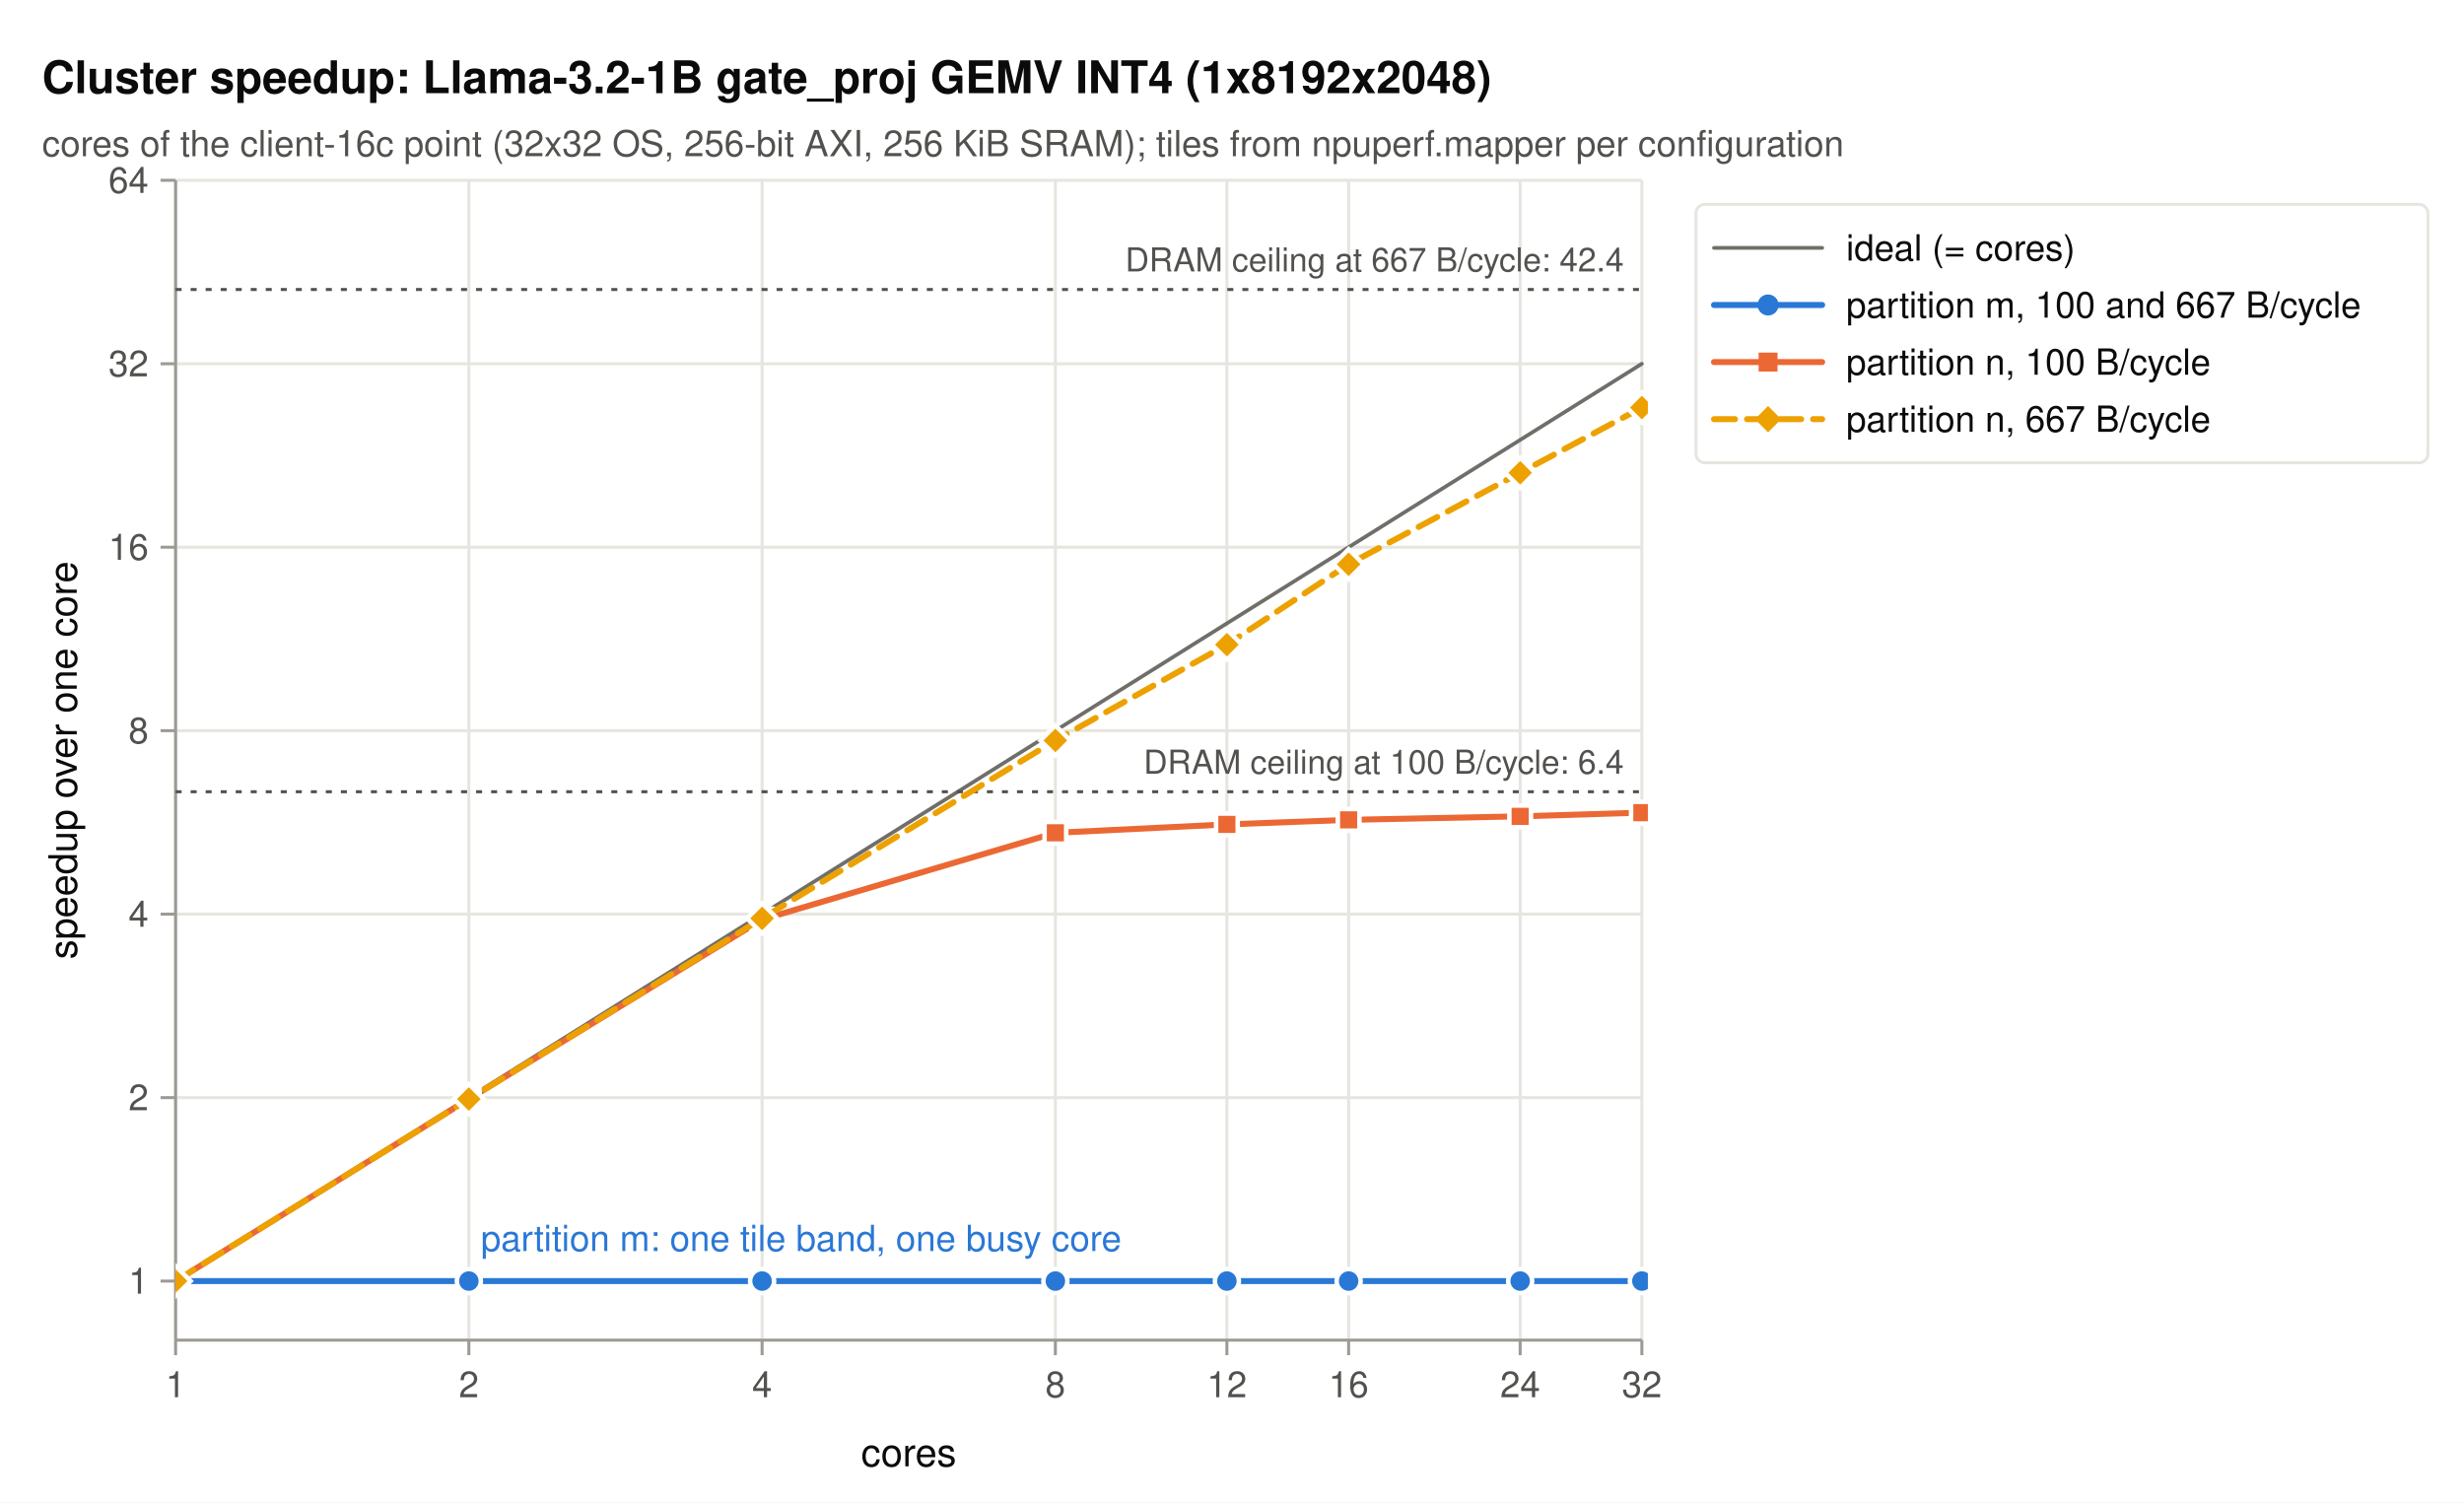
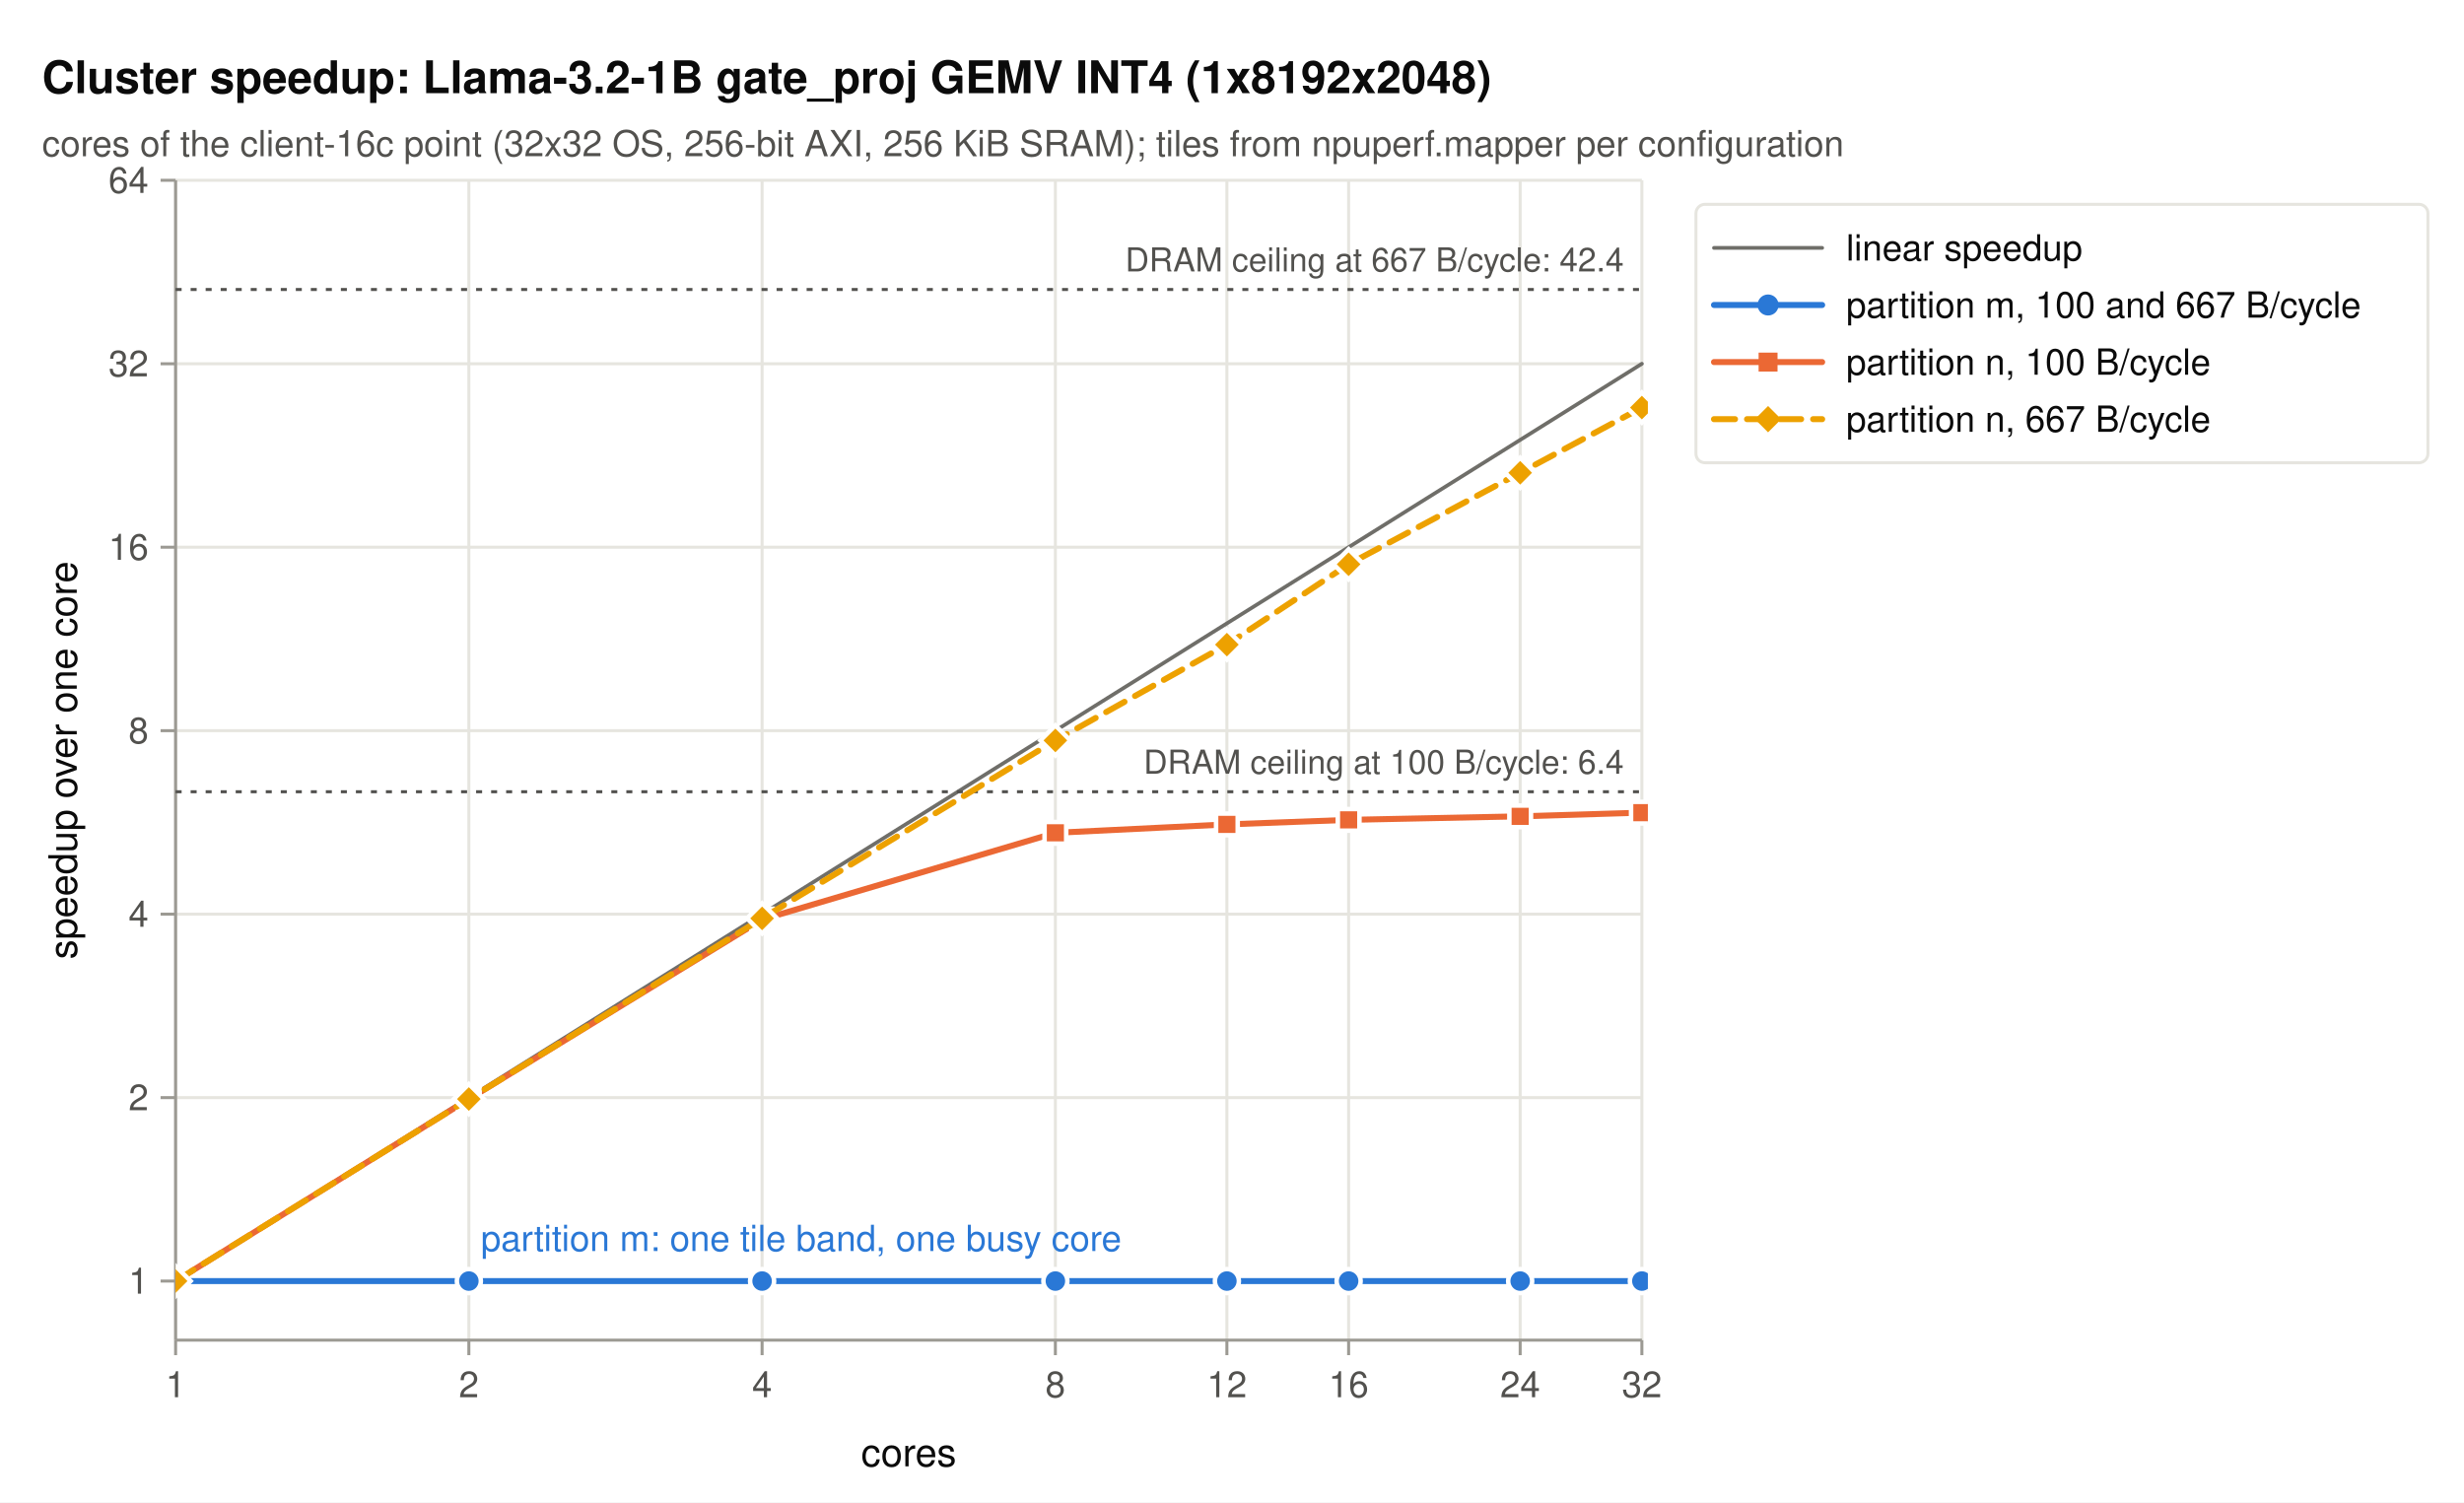
<svg xmlns="http://www.w3.org/2000/svg" width="820" height="500" viewBox="0 0 820 500" font-family="system-ui, -apple-system, 'Segoe UI', Helvetica, Arial, sans-serif">
  <rect width="820" height="500" fill="#ffffff" />
  <defs>
    <clipPath id="s4-gemv-plot">
      <rect x="58.44" y="58" width="489.96" height="388" />
    </clipPath>
  </defs>
  <text x="14" y="31" font-size="15" fill="#0b0b0b" font-weight="600">Cluster speedup: Llama-3.2-1B gate_proj GEMV INT4 (1x8192x2048)</text>
  <text x="14" y="52" font-size="12" fill="#52514e">cores of the client-16c point (32x32 OS, 256-bit AXI, 256 KiB SRAM); tiles from npuperf.mapper per configuration</text>
  <g stroke="#e6e5df" stroke-width="1" fill="none">
    <line x1="58.44" y1="426.34" x2="546.4" y2="426.34" />
    <line x1="58.44" y1="365.29" x2="546.4" y2="365.29" />
    <line x1="58.44" y1="304.23" x2="546.4" y2="304.23" />
    <line x1="58.44" y1="243.17" x2="546.4" y2="243.17" />
    <line x1="58.44" y1="182.11" x2="546.4" y2="182.11" />
    <line x1="58.44" y1="121.06" x2="546.4" y2="121.06" />
    <line x1="58.44" y1="60" x2="546.4" y2="60" />
    <line x1="58.44" y1="60" x2="58.44" y2="446" />
    <line x1="156.03" y1="60" x2="156.03" y2="446" />
    <line x1="253.62" y1="60" x2="253.62" y2="446" />
    <line x1="351.22" y1="60" x2="351.22" y2="446" />
    <line x1="408.3" y1="60" x2="408.3" y2="446" />
    <line x1="448.81" y1="60" x2="448.81" y2="446" />
    <line x1="505.9" y1="60" x2="505.9" y2="446" />
    <line x1="546.4" y1="60" x2="546.4" y2="446" />
  </g>
  <g stroke="#9c9a93" stroke-width="1" fill="none">
    <line x1="58.44" y1="446" x2="546.4" y2="446" />
    <line x1="58.44" y1="60" x2="58.44" y2="446" />
    <line x1="58.44" y1="446" x2="58.44" y2="451" />
    <line x1="156.03" y1="446" x2="156.03" y2="451" />
    <line x1="253.62" y1="446" x2="253.62" y2="451" />
    <line x1="351.22" y1="446" x2="351.22" y2="451" />
    <line x1="408.3" y1="446" x2="408.3" y2="451" />
    <line x1="448.81" y1="446" x2="448.81" y2="451" />
    <line x1="505.9" y1="446" x2="505.9" y2="451" />
    <line x1="546.4" y1="446" x2="546.4" y2="451" />
    <line x1="53.44" y1="426.34" x2="58.44" y2="426.34" />
    <line x1="53.44" y1="365.29" x2="58.44" y2="365.29" />
    <line x1="53.44" y1="304.23" x2="58.44" y2="304.23" />
    <line x1="53.44" y1="243.17" x2="58.44" y2="243.17" />
    <line x1="53.44" y1="182.11" x2="58.44" y2="182.11" />
    <line x1="53.44" y1="121.06" x2="58.44" y2="121.06" />
    <line x1="53.44" y1="60" x2="58.44" y2="60" />
  </g>
  <g style="font-variant-numeric: tabular-nums">
    <text x="58.44" y="465" font-size="12" fill="#52514e" text-anchor="middle">1</text>
    <text x="156.03" y="465" font-size="12" fill="#52514e" text-anchor="middle">2</text>
    <text x="253.62" y="465" font-size="12" fill="#52514e" text-anchor="middle">4</text>
    <text x="351.22" y="465" font-size="12" fill="#52514e" text-anchor="middle">8</text>
    <text x="408.3" y="465" font-size="12" fill="#52514e" text-anchor="middle">12</text>
    <text x="448.81" y="465" font-size="12" fill="#52514e" text-anchor="middle">16</text>
    <text x="505.9" y="465" font-size="12" fill="#52514e" text-anchor="middle">24</text>
    <text x="546.4" y="465" font-size="12" fill="#52514e" text-anchor="middle">32</text>
    <text x="49.44" y="430.54" font-size="12" fill="#52514e" text-anchor="end">1</text>
    <text x="49.44" y="369.49" font-size="12" fill="#52514e" text-anchor="end">2</text>
    <text x="49.44" y="308.43" font-size="12" fill="#52514e" text-anchor="end">4</text>
    <text x="49.44" y="247.37" font-size="12" fill="#52514e" text-anchor="end">8</text>
    <text x="49.44" y="186.31" font-size="12" fill="#52514e" text-anchor="end">16</text>
    <text x="49.44" y="125.26" font-size="12" fill="#52514e" text-anchor="end">32</text>
    <text x="49.44" y="64.2" font-size="12" fill="#52514e" text-anchor="end">64</text>
  </g>
  <text x="302.42" y="488" font-size="13" fill="#0b0b0b" text-anchor="middle">cores</text>
  <text x="21.2" y="253" font-size="13" fill="#0b0b0b" text-anchor="middle" dominant-baseline="middle" transform="rotate(-90 21.2 253)">speedup over one core</text>
  <g clip-path="url(#s4-gemv-plot)">
    <path d="M58.44,426.34 L156.03,365.29 L253.62,304.23 L351.22,243.17 L408.3,207.46 L448.81,182.11 L505.9,146.4 L546.4,121.06" fill="none" stroke="#6f6e69" stroke-width="1.25" stroke-linejoin="round" stroke-linecap="round" />
    <line x1="58.44" y1="263.49" x2="546.4" y2="263.49" stroke="#52514e" stroke-width="1" stroke-dasharray="2 3" />
    <line x1="58.44" y1="96.34" x2="546.4" y2="96.34" stroke="#52514e" stroke-width="1" stroke-dasharray="2 3" />
    <path d="M58.44,426.34 L156.03,426.34 L253.62,426.34 L351.22,426.34 L408.3,426.34 L448.81,426.34 L505.9,426.34 L546.4,426.34" fill="none" stroke="#2a78d6" stroke-width="2" stroke-linejoin="round" stroke-linecap="round" />
    <circle cx="58.44" cy="426.34" r="4" fill="#2a78d6" stroke="#ffffff" stroke-width="1.5" />
    <circle cx="156.03" cy="426.34" r="4" fill="#2a78d6" stroke="#ffffff" stroke-width="1.5" />
    <circle cx="253.62" cy="426.34" r="4" fill="#2a78d6" stroke="#ffffff" stroke-width="1.5" />
    <circle cx="351.22" cy="426.34" r="4" fill="#2a78d6" stroke="#ffffff" stroke-width="1.5" />
    <circle cx="408.3" cy="426.34" r="4" fill="#2a78d6" stroke="#ffffff" stroke-width="1.5" />
    <circle cx="448.81" cy="426.34" r="4" fill="#2a78d6" stroke="#ffffff" stroke-width="1.5" />
    <circle cx="505.9" cy="426.34" r="4" fill="#2a78d6" stroke="#ffffff" stroke-width="1.5" />
    <circle cx="546.4" cy="426.34" r="4" fill="#2a78d6" stroke="#ffffff" stroke-width="1.5" />
    <path d="M58.44,426.34 L156.03,365.76 L253.62,306.02 L351.22,277.16 L408.3,274.36 L448.81,272.85 L505.9,271.68 L546.4,270.45" fill="none" stroke="#eb6834" stroke-width="2" stroke-linejoin="round" stroke-linecap="round" />
    <rect x="54.84" y="422.74" width="7.2" height="7.2" fill="#eb6834" stroke="#ffffff" stroke-width="1.5" />
    <rect x="152.43" y="362.16" width="7.2" height="7.2" fill="#eb6834" stroke="#ffffff" stroke-width="1.5" />
    <rect x="250.02" y="302.42" width="7.2" height="7.2" fill="#eb6834" stroke="#ffffff" stroke-width="1.5" />
    <rect x="347.62" y="273.56" width="7.2" height="7.2" fill="#eb6834" stroke="#ffffff" stroke-width="1.5" />
    <rect x="404.7" y="270.76" width="7.2" height="7.2" fill="#eb6834" stroke="#ffffff" stroke-width="1.5" />
    <rect x="445.21" y="269.25" width="7.2" height="7.2" fill="#eb6834" stroke="#ffffff" stroke-width="1.5" />
    <rect x="502.3" y="268.08" width="7.2" height="7.2" fill="#eb6834" stroke="#ffffff" stroke-width="1.5" />
    <rect x="542.8" y="266.85" width="7.2" height="7.2" fill="#eb6834" stroke="#ffffff" stroke-width="1.5" />
    <path d="M58.44,426.34 L156.03,365.76 L253.62,305.64 L351.22,246.42 L408.3,214.53 L448.81,187.79 L505.9,157.34 L546.4,135.64" fill="none" stroke="#eda100" stroke-width="2" stroke-linejoin="round" stroke-linecap="round" stroke-dasharray="7 4" />
    <polygon points="58.44,421.34 63.44,426.34 58.44,431.34 53.44,426.34" fill="#eda100" stroke="#ffffff" stroke-width="1.5" />
    <polygon points="156.03,360.76 161.03,365.76 156.03,370.76 151.03,365.76" fill="#eda100" stroke="#ffffff" stroke-width="1.5" />
    <polygon points="253.62,300.64 258.62,305.64 253.62,310.64 248.62,305.64" fill="#eda100" stroke="#ffffff" stroke-width="1.5" />
    <polygon points="351.22,241.42 356.22,246.42 351.22,251.42 346.22,246.42" fill="#eda100" stroke="#ffffff" stroke-width="1.5" />
    <polygon points="408.3,209.53 413.3,214.53 408.3,219.53 403.3,214.53" fill="#eda100" stroke="#ffffff" stroke-width="1.5" />
    <polygon points="448.81,182.79 453.81,187.79 448.81,192.79 443.81,187.79" fill="#eda100" stroke="#ffffff" stroke-width="1.5" />
    <polygon points="505.9,152.34 510.9,157.34 505.9,162.34 500.9,157.34" fill="#eda100" stroke="#ffffff" stroke-width="1.5" />
    <polygon points="546.4,130.64 551.4,135.64 546.4,140.64 541.4,135.64" fill="#eda100" stroke="#ffffff" stroke-width="1.5" />
  </g>
  <text x="540.4" y="257.49" font-size="11" fill="#52514e" text-anchor="end">DRAM ceiling at 100 B/cycle: 6.4</text>
  <text x="540.4" y="90.34" font-size="11" fill="#52514e" text-anchor="end">DRAM ceiling at 667 B/cycle: 42.4</text>
  <text x="160.03" y="416.34" font-size="12" fill="#2a78d6">partition m: one tile band, one busy core</text>
  <g transform="translate(564.4,68)">
    <rect width="243.6" height="86" rx="3" fill="#ffffff" fill-opacity="0.92" stroke="#e6e5df" />
    <line x1="6" y1="14.5" x2="42" y2="14.5" stroke="#6f6e69" stroke-width="1.25" stroke-linecap="round" />
-     <text x="50" y="18.7" font-size="12" fill="#0b0b0b">ideal (= cores)</text>
+     <text x="50" y="18.7" font-size="12" fill="#0b0b0b">linear speedup</text>
    <line x1="6" y1="33.5" x2="42" y2="33.5" stroke="#2a78d6" stroke-width="2" stroke-linecap="round" />
    <circle cx="24" cy="33.5" r="3.5" fill="#2a78d6" stroke="none" />
    <text x="50" y="37.7" font-size="12" fill="#0b0b0b">partition m, 100 and 667 B/cycle</text>
    <line x1="6" y1="52.5" x2="42" y2="52.5" stroke="#eb6834" stroke-width="2" stroke-linecap="round" />
    <rect x="20.85" y="49.35" width="6.3" height="6.3" fill="#eb6834" stroke="none" />
    <text x="50" y="56.7" font-size="12" fill="#0b0b0b">partition n, 100 B/cycle</text>
    <line x1="6" y1="71.5" x2="42" y2="71.5" stroke="#eda100" stroke-width="2" stroke-linecap="round" stroke-dasharray="7 4" />
    <polygon points="24,67.12 28.38,71.5 24,75.88 19.62,71.5" fill="#eda100" stroke="none" />
    <text x="50" y="75.7" font-size="12" fill="#0b0b0b">partition n, 667 B/cycle</text>
  </g>
</svg>
